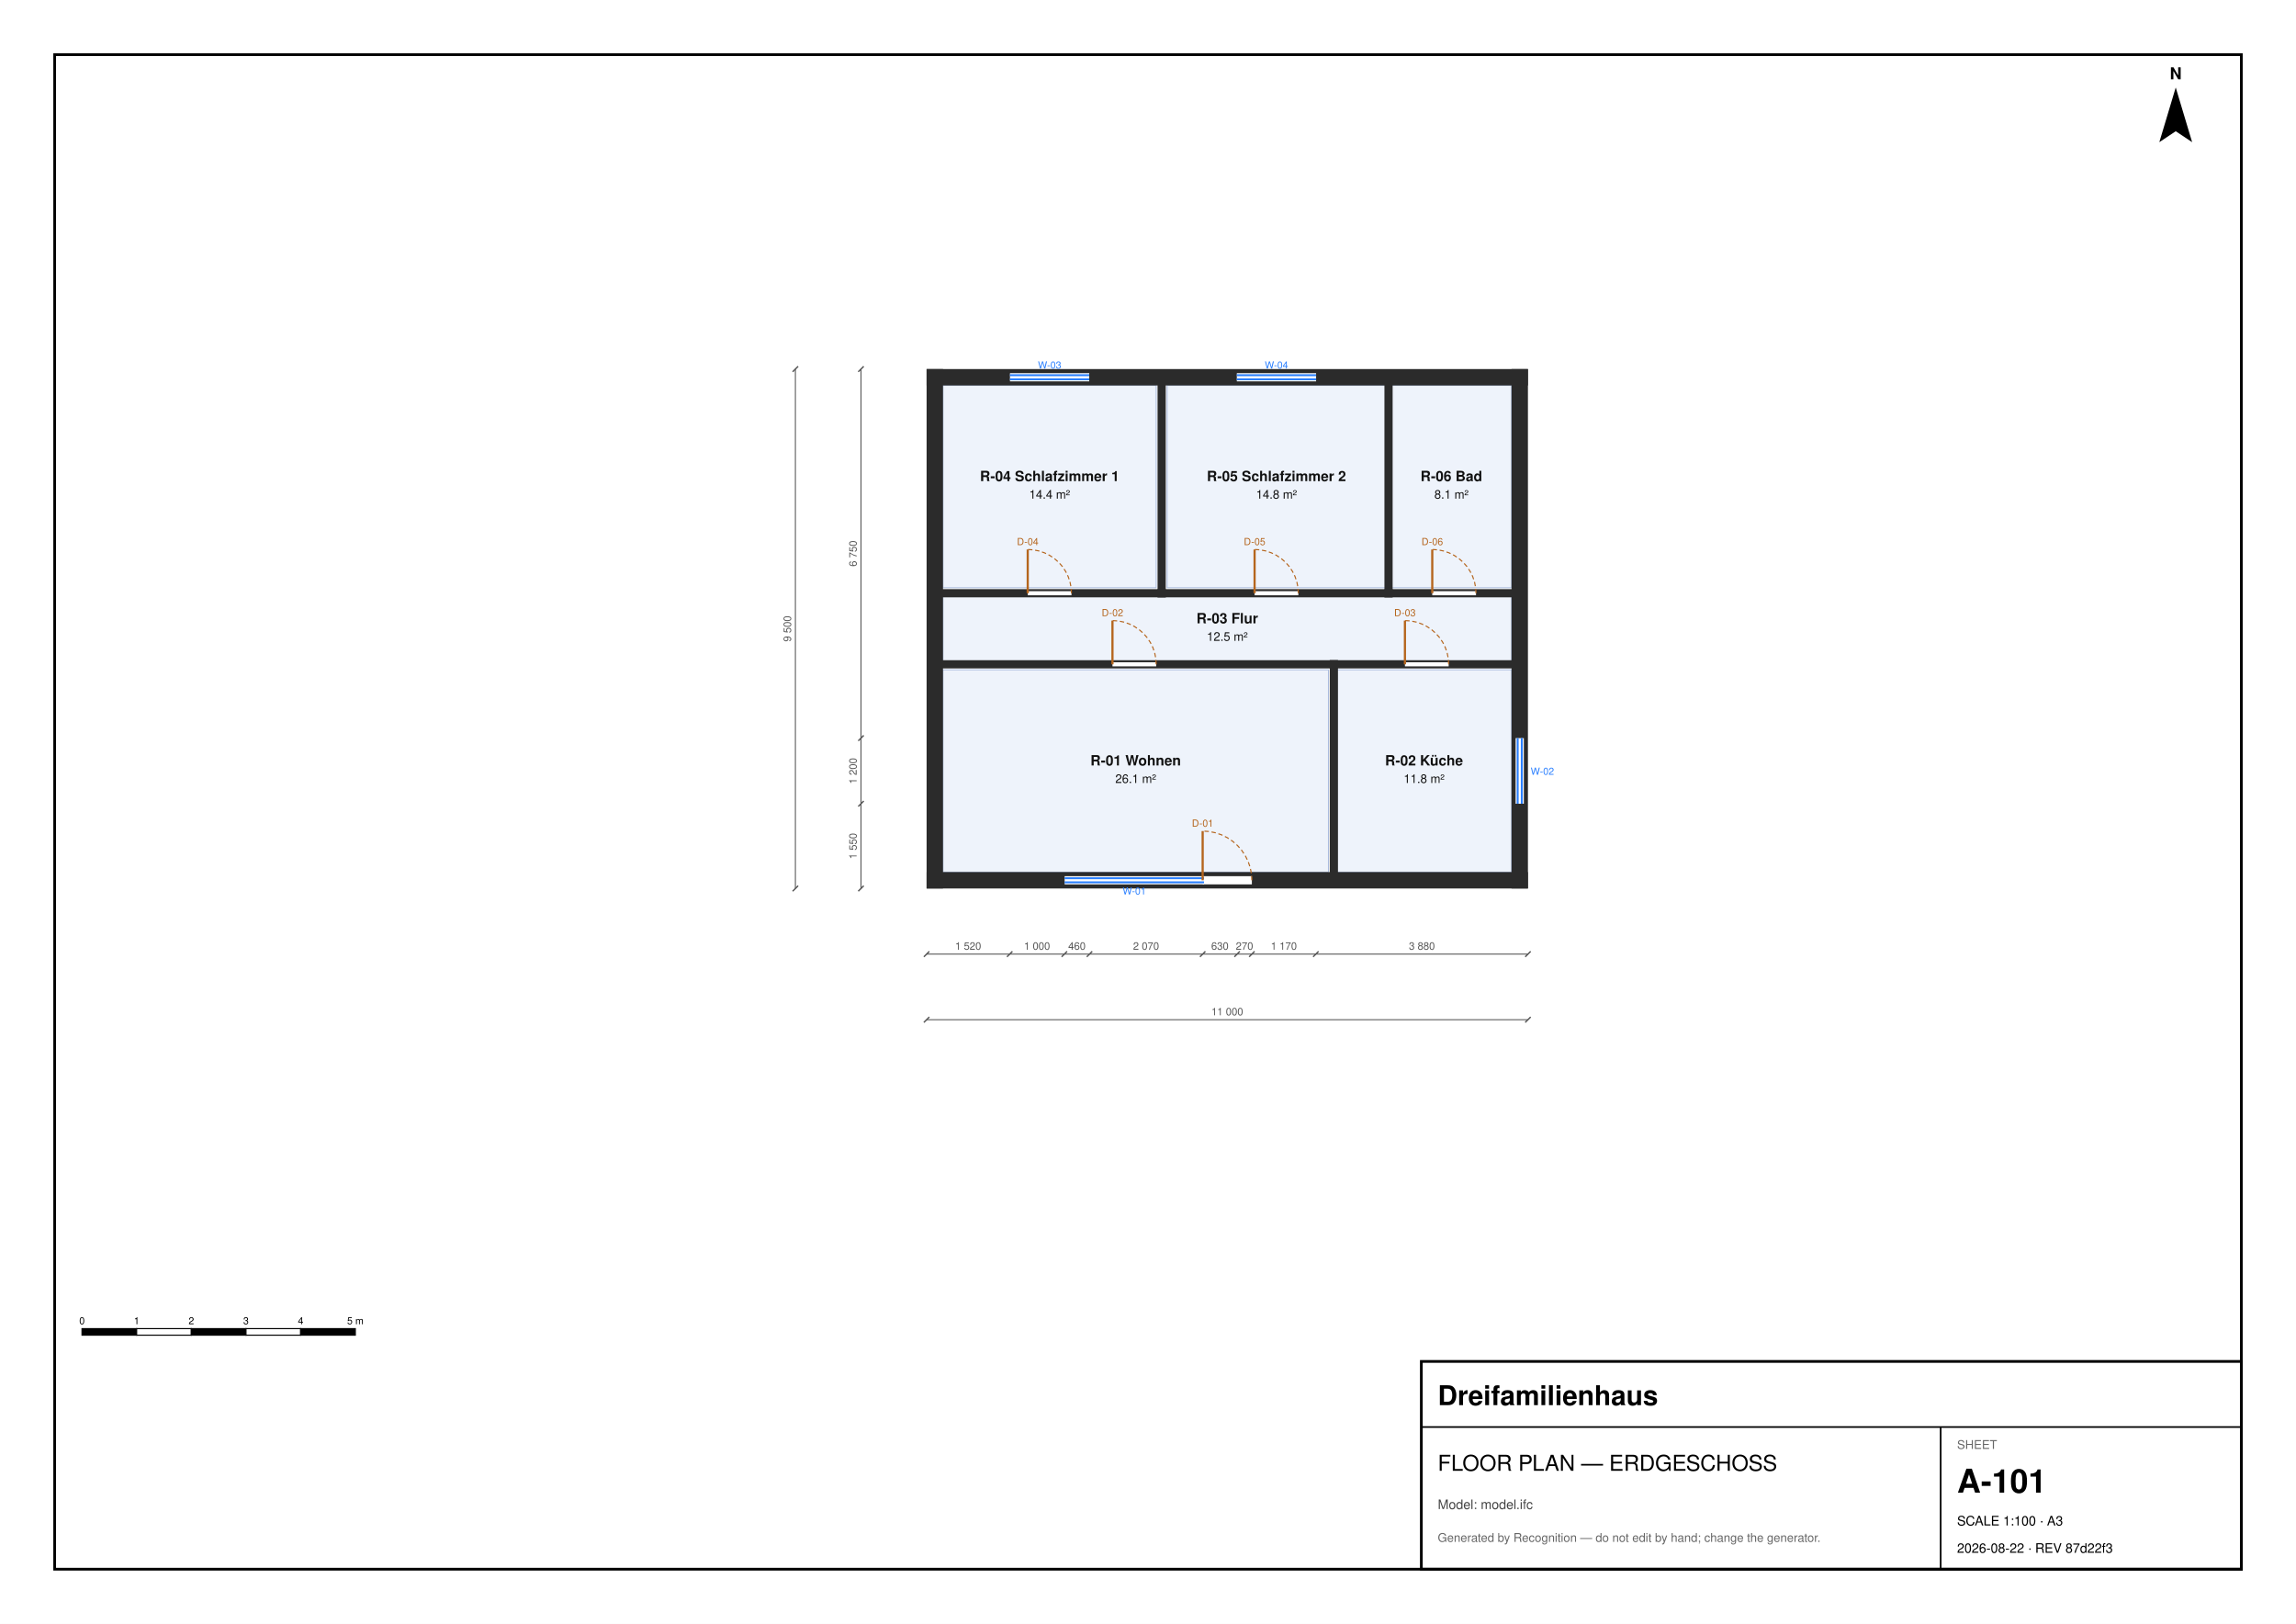
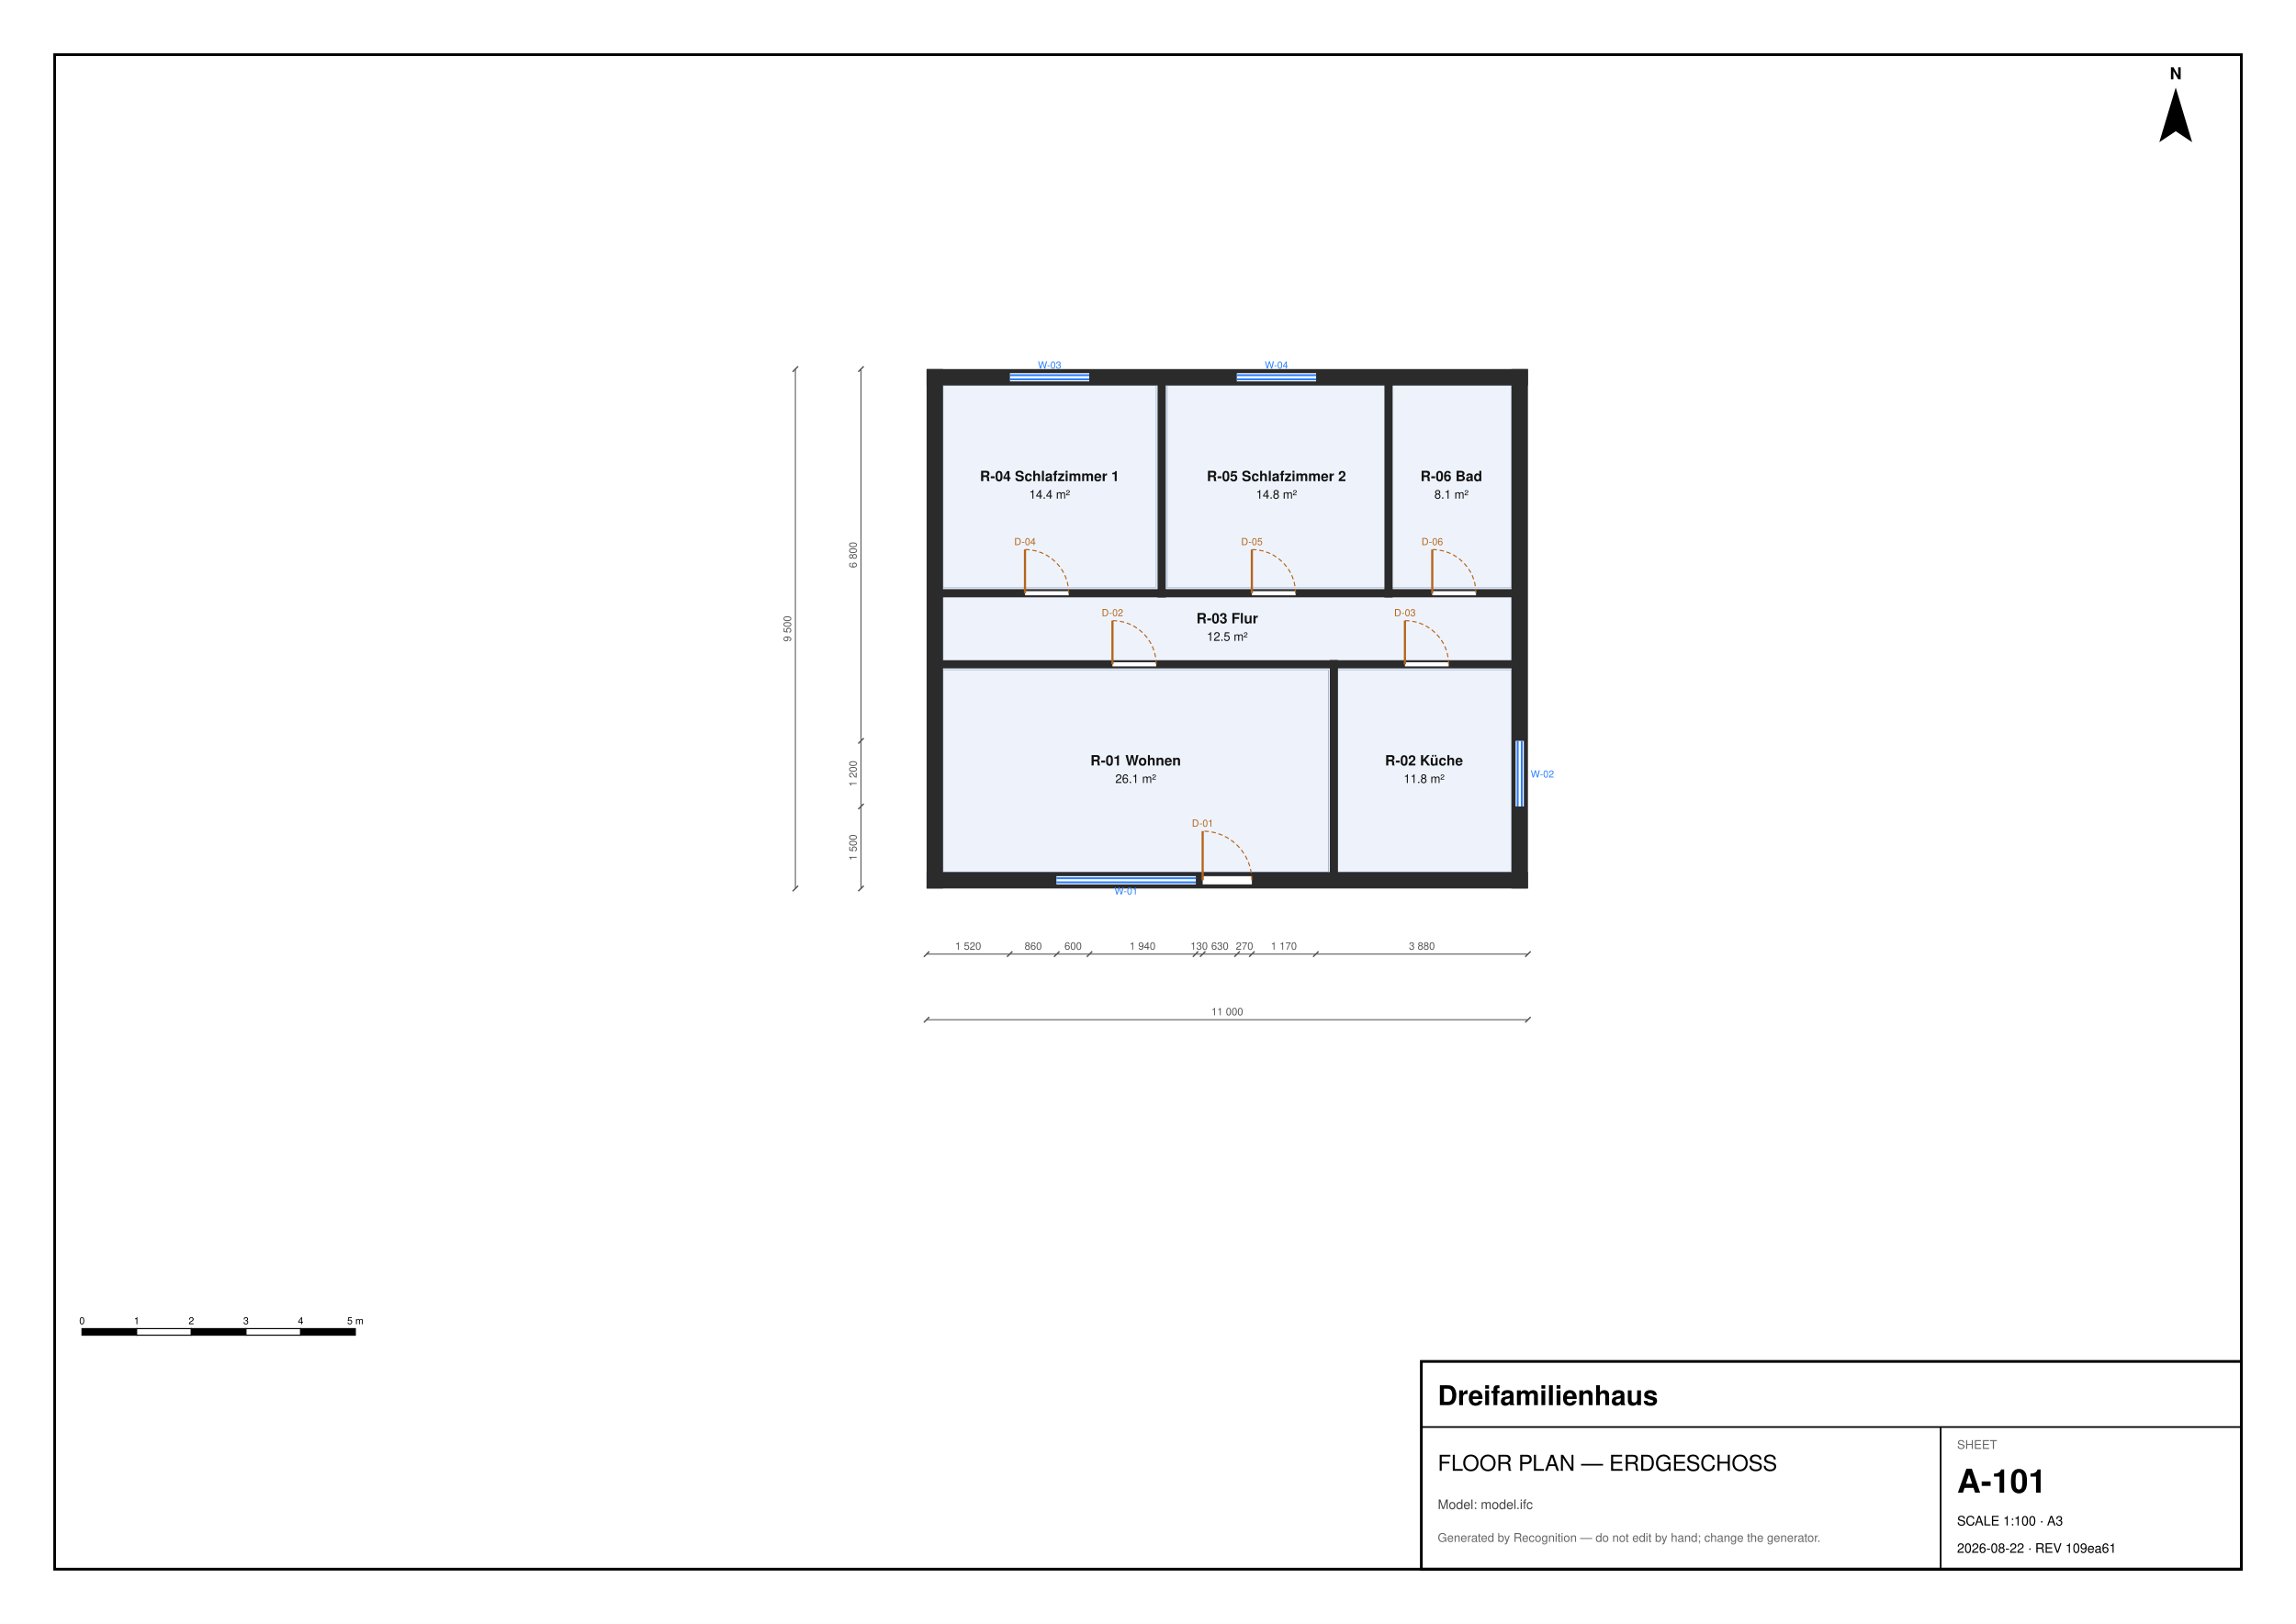
<svg xmlns="http://www.w3.org/2000/svg" baseProfile="full" height="297.0mm" version="1.1" viewBox="0 0 420.0 297.0" width="420.0mm">
  <defs />
  <rect fill="white" height="297.0" width="420.0" x="0" y="0" />
  <path d="M 172.500,122.500 L 243.000,122.500 L 243.000,159.500 L 172.500,159.500 L 172.500,122.500 Z" fill="#eef3fb" fill-rule="evenodd" stroke="#9fb3d9" stroke-width="0.15" />
  <path d="M 244.500,122.500 L 276.500,122.500 L 276.500,159.500 L 244.500,159.500 L 244.500,122.500 Z" fill="#eef3fb" fill-rule="evenodd" stroke="#9fb3d9" stroke-width="0.15" />
  <path d="M 172.500,70.500 L 211.500,70.500 L 211.500,107.500 L 172.500,107.500 L 172.500,70.500 Z" fill="#eef3fb" fill-rule="evenodd" stroke="#9fb3d9" stroke-width="0.15" />
  <path d="M 213.500,70.500 L 253.500,70.500 L 253.500,107.500 L 213.500,107.500 L 213.500,70.500 Z" fill="#eef3fb" fill-rule="evenodd" stroke="#9fb3d9" stroke-width="0.15" />
  <path d="M 254.500,70.500 L 276.500,70.500 L 276.500,107.500 L 254.500,107.500 L 254.500,70.500 Z" fill="#eef3fb" fill-rule="evenodd" stroke="#9fb3d9" stroke-width="0.15" />
  <path d="M 172.500,109.000 L 276.500,109.000 L 276.500,121.000 L 172.500,121.000 L 172.500,109.000 Z" fill="#eef3fb" fill-rule="evenodd" stroke="#9fb3d9" stroke-width="0.15" />
-   <path d="M 169.500,162.500 L 169.500,159.500 L 194.750,159.500 L 220.000,159.500 L 220.250,159.500 L 229.000,159.500 L 279.500,159.500 L 279.500,162.500 L 229.000,162.500 L 220.250,162.500 L 220.000,162.500 L 194.750,162.500 L 169.500,162.500 Z" fill="#2b2b2b" fill-rule="evenodd" stroke="none" />
-   <path d="M 279.500,147.000 L 279.500,162.500 L 276.500,162.500 L 276.500,147.000 L 276.500,135.000 L 276.500,67.500 L 279.500,67.500 L 279.500,135.000 L 279.500,147.000 Z" fill="#2b2b2b" fill-rule="evenodd" stroke="none" />
+   <path d="M 193.250,162.500 L 169.500,162.500 L 169.500,159.500 L 193.250,159.500 L 218.750,159.500 L 220.000,159.500 L 229.000,159.500 L 279.500,159.500 L 279.500,162.500 L 229.000,162.500 L 220.000,162.500 L 218.750,162.500 L 193.250,162.500 Z" fill="#2b2b2b" fill-rule="evenodd" stroke="none" />
+   <path d="M 279.500,147.500 L 279.500,162.500 L 276.500,162.500 L 276.500,147.500 L 276.500,135.500 L 276.500,67.500 L 279.500,67.500 L 279.500,135.500 L 279.500,147.500 Z" fill="#2b2b2b" fill-rule="evenodd" stroke="none" />
  <path d="M 226.250,67.500 L 240.750,67.500 L 279.500,67.500 L 279.500,70.500 L 240.750,70.500 L 226.250,70.500 L 199.250,70.500 L 184.750,70.500 L 169.500,70.500 L 169.500,67.500 L 184.750,67.500 L 199.250,67.500 L 226.250,67.500 Z" fill="#2b2b2b" fill-rule="evenodd" stroke="none" />
  <path d="M 172.500,162.500 L 169.500,162.500 L 169.500,67.500 L 172.500,67.500 L 172.500,162.500 Z" fill="#2b2b2b" fill-rule="evenodd" stroke="none" />
  <path d="M 244.750,161.750 L 243.250,161.750 L 243.250,120.750 L 244.750,120.750 L 244.750,161.750 Z" fill="#2b2b2b" fill-rule="evenodd" stroke="none" />
  <path d="M 170.250,120.750 L 203.500,120.750 L 211.500,120.750 L 244.750,120.750 L 244.750,122.250 L 211.500,122.250 L 203.500,122.250 L 170.250,122.250 L 170.250,120.750 Z" fill="#2b2b2b" fill-rule="evenodd" stroke="none" />
  <path d="M 243.250,120.750 L 257.000,120.750 L 265.000,120.750 L 278.750,120.750 L 278.750,122.250 L 265.000,122.250 L 257.000,122.250 L 243.250,122.250 L 243.250,120.750 Z" fill="#2b2b2b" fill-rule="evenodd" stroke="none" />
  <path d="M 213.250,109.250 L 211.750,109.250 L 211.750,68.250 L 213.250,68.250 L 213.250,109.250 Z" fill="#2b2b2b" fill-rule="evenodd" stroke="none" />
-   <path d="M 170.250,107.750 L 188.000,107.750 L 196.000,107.750 L 213.250,107.750 L 213.250,109.250 L 196.000,109.250 L 188.000,109.250 L 170.250,109.250 L 170.250,107.750 Z" fill="#2b2b2b" fill-rule="evenodd" stroke="none" />
+   <path d="M 170.250,107.750 L 187.500,107.750 L 195.500,107.750 L 213.250,107.750 L 213.250,109.250 L 195.500,109.250 L 187.500,109.250 L 170.250,109.250 L 170.250,107.750 Z" fill="#2b2b2b" fill-rule="evenodd" stroke="none" />
  <path d="M 254.750,109.250 L 253.250,109.250 L 253.250,68.250 L 254.750,68.250 L 254.750,109.250 Z" fill="#2b2b2b" fill-rule="evenodd" stroke="none" />
-   <path d="M 211.750,107.750 L 229.500,107.750 L 237.500,107.750 L 254.750,107.750 L 254.750,109.250 L 237.500,109.250 L 229.500,109.250 L 211.750,109.250 L 211.750,107.750 Z" fill="#2b2b2b" fill-rule="evenodd" stroke="none" />
+   <path d="M 211.750,107.750 L 229.000,107.750 L 237.000,107.750 L 254.750,107.750 L 254.750,109.250 L 237.000,109.250 L 229.000,109.250 L 211.750,109.250 L 211.750,107.750 Z" fill="#2b2b2b" fill-rule="evenodd" stroke="none" />
  <path d="M 253.250,107.750 L 262.000,107.750 L 270.000,107.750 L 278.750,107.750 L 278.750,109.250 L 270.000,109.250 L 262.000,109.250 L 253.250,109.250 L 253.250,107.750 Z" fill="#2b2b2b" fill-rule="evenodd" stroke="none" />
+   <path d="M 229.000,161.750 L 220.000,161.750 L 220.000,160.250 L 229.000,160.250 L 229.000,161.750 Z" fill="white" fill-rule="evenodd" stroke="none" />
  <path d="M 211.500,121.875 L 203.500,121.875 L 203.500,121.125 L 211.500,121.125 L 211.500,121.875 Z" fill="white" fill-rule="evenodd" stroke="none" />
  <path d="M 265.000,121.875 L 257.000,121.875 L 257.000,121.125 L 265.000,121.125 L 265.000,121.875 Z" fill="white" fill-rule="evenodd" stroke="none" />
-   <path d="M 196.000,108.875 L 188.000,108.875 L 188.000,108.125 L 196.000,108.125 L 196.000,108.875 Z" fill="white" fill-rule="evenodd" stroke="none" />
-   <path d="M 237.500,108.875 L 229.500,108.875 L 229.500,108.125 L 237.500,108.125 L 237.500,108.875 Z" fill="white" fill-rule="evenodd" stroke="none" />
+   <path d="M 195.500,108.875 L 187.500,108.875 L 187.500,108.125 L 195.500,108.125 L 195.500,108.875 Z" fill="white" fill-rule="evenodd" stroke="none" />
+   <path d="M 237.000,108.875 L 229.000,108.875 L 229.000,108.125 L 237.000,108.125 L 237.000,108.875 Z" fill="white" fill-rule="evenodd" stroke="none" />
  <path d="M 270.000,108.875 L 262.000,108.875 L 262.000,108.125 L 270.000,108.125 L 270.000,108.875 Z" fill="white" fill-rule="evenodd" stroke="none" />
-   <path d="M 229.000,161.750 L 220.000,161.750 L 220.000,160.250 L 229.000,160.250 L 229.000,161.750 Z" fill="white" fill-rule="evenodd" stroke="none" />
-   <path d="M 220.250,161.750 L 194.750,161.750 L 194.750,160.250 L 220.250,160.250 L 220.250,161.750 Z" fill="white" fill-rule="evenodd" stroke="none" />
-   <path d="M 278.750,147.000 L 277.250,147.000 L 277.250,135.000 L 278.750,135.000 L 278.750,147.000 Z" fill="white" fill-rule="evenodd" stroke="none" />
+   <path d="M 218.750,161.750 L 193.250,161.750 L 193.250,160.250 L 218.750,160.250 L 218.750,161.750 Z" fill="white" fill-rule="evenodd" stroke="none" />
+   <path d="M 278.750,147.500 L 277.250,147.500 L 277.250,135.500 L 278.750,135.500 L 278.750,147.500 Z" fill="white" fill-rule="evenodd" stroke="none" />
  <path d="M 184.750,68.250 L 199.250,68.250 L 199.250,69.750 L 184.750,69.750 L 184.750,68.250 Z" fill="white" fill-rule="evenodd" stroke="none" />
  <path d="M 226.250,68.250 L 240.750,68.250 L 240.750,69.750 L 226.250,69.750 L 226.250,68.250 Z" fill="white" fill-rule="evenodd" stroke="none" />
-   <line stroke="#2a7fff" stroke-width="0.35" x1="194.75" x2="220.25" y1="161.375" y2="161.375" />
-   <line stroke="#2a7fff" stroke-width="0.35" x1="194.75" x2="220.25" y1="160.625" y2="160.625" />
-   <text fill="#2a7fff" font-family="Helvetica, Arial, sans-serif" font-size="1.8" text-anchor="middle" x="207.5" y="163.6">W-01</text>
-   <line stroke="#2a7fff" stroke-width="0.35" x1="277.625" x2="277.625" y1="135.0" y2="147.0" />
-   <line stroke="#2a7fff" stroke-width="0.35" x1="278.375" x2="278.375" y1="135.0" y2="147.0" />
-   <text fill="#2a7fff" font-family="Helvetica, Arial, sans-serif" font-size="1.8" text-anchor="start" x="280.0" y="141.7">W-02</text>
+   <line stroke="#2a7fff" stroke-width="0.35" x1="193.25" x2="218.75" y1="161.375" y2="161.375" />
+   <line stroke="#2a7fff" stroke-width="0.35" x1="193.25" x2="218.75" y1="160.625" y2="160.625" />
+   <text fill="#2a7fff" font-family="Helvetica, Arial, sans-serif" font-size="1.8" text-anchor="middle" x="206.0" y="163.6">W-01</text>
+   <line stroke="#2a7fff" stroke-width="0.35" x1="277.625" x2="277.625" y1="135.5" y2="147.5" />
+   <line stroke="#2a7fff" stroke-width="0.35" x1="278.375" x2="278.375" y1="135.5" y2="147.5" />
+   <text fill="#2a7fff" font-family="Helvetica, Arial, sans-serif" font-size="1.8" text-anchor="start" x="280.0" y="142.2">W-02</text>
  <line stroke="#2a7fff" stroke-width="0.35" x1="184.75" x2="199.25" y1="69.375" y2="69.375" />
  <line stroke="#2a7fff" stroke-width="0.35" x1="184.75" x2="199.25" y1="68.625" y2="68.625" />
  <text fill="#2a7fff" font-family="Helvetica, Arial, sans-serif" font-size="1.8" text-anchor="middle" x="192.0" y="67.4">W-03</text>
  <line stroke="#2a7fff" stroke-width="0.35" x1="226.25" x2="240.75" y1="69.375" y2="69.375" />
  <line stroke="#2a7fff" stroke-width="0.35" x1="226.25" x2="240.75" y1="68.625" y2="68.625" />
  <text fill="#2a7fff" font-family="Helvetica, Arial, sans-serif" font-size="1.8" text-anchor="middle" x="233.5" y="67.4">W-04</text>
+   <line stroke="#b5651d" stroke-width="0.4" x1="220.0" x2="220.0" y1="161.0" y2="152.0" />
+   <polyline fill="none" points="229.0,161.0 228.923,159.825 228.693,158.671 228.315,157.556 227.794,156.5 227.14,155.521 226.364,154.636 225.479,153.86 224.5,153.206 223.444,152.685 222.329,152.307 221.175,152.077 220.0,152.0" stroke="#b5651d" stroke-dasharray="0.8,0.5" stroke-width="0.2" />
+   <text fill="#b5651d" font-family="Helvetica, Arial, sans-serif" font-size="1.8" text-anchor="middle" x="220.0" y="151.2">D-01</text>
  <line stroke="#b5651d" stroke-width="0.4" x1="203.5" x2="203.5" y1="121.5" y2="113.5" />
  <polyline fill="none" points="211.5,121.5 211.432,120.456 211.227,119.429 210.891,118.439 210.428,117.5 209.847,116.63 209.157,115.843 208.37,115.153 207.5,114.572 206.561,114.109 205.571,113.773 204.544,113.568 203.5,113.5" stroke="#b5651d" stroke-dasharray="0.8,0.5" stroke-width="0.2" />
  <text fill="#b5651d" font-family="Helvetica, Arial, sans-serif" font-size="1.8" text-anchor="middle" x="203.5" y="112.7">D-02</text>
  <line stroke="#b5651d" stroke-width="0.4" x1="257.0" x2="257.0" y1="121.5" y2="113.5" />
  <polyline fill="none" points="265.0,121.5 264.932,120.456 264.727,119.429 264.391,118.439 263.928,117.5 263.347,116.63 262.657,115.843 261.87,115.153 261.0,114.572 260.061,114.109 259.071,113.773 258.044,113.568 257.0,113.5" stroke="#b5651d" stroke-dasharray="0.8,0.5" stroke-width="0.2" />
  <text fill="#b5651d" font-family="Helvetica, Arial, sans-serif" font-size="1.8" text-anchor="middle" x="257.0" y="112.7">D-03</text>
-   <line stroke="#b5651d" stroke-width="0.4" x1="188.0" x2="188.0" y1="108.5" y2="100.5" />
-   <polyline fill="none" points="196.0,108.5 195.932,107.456 195.727,106.429 195.391,105.439 194.928,104.5 194.347,103.63 193.657,102.843 192.87,102.153 192.0,101.572 191.061,101.109 190.071,100.773 189.044,100.568 188.0,100.5" stroke="#b5651d" stroke-dasharray="0.8,0.5" stroke-width="0.2" />
-   <text fill="#b5651d" font-family="Helvetica, Arial, sans-serif" font-size="1.8" text-anchor="middle" x="188.0" y="99.7">D-04</text>
-   <line stroke="#b5651d" stroke-width="0.4" x1="229.5" x2="229.5" y1="108.5" y2="100.5" />
-   <polyline fill="none" points="237.5,108.5 237.432,107.456 237.227,106.429 236.891,105.439 236.428,104.5 235.847,103.63 235.157,102.843 234.37,102.153 233.5,101.572 232.561,101.109 231.571,100.773 230.544,100.568 229.5,100.5" stroke="#b5651d" stroke-dasharray="0.8,0.5" stroke-width="0.2" />
-   <text fill="#b5651d" font-family="Helvetica, Arial, sans-serif" font-size="1.8" text-anchor="middle" x="229.5" y="99.7">D-05</text>
+   <line stroke="#b5651d" stroke-width="0.4" x1="187.5" x2="187.5" y1="108.5" y2="100.5" />
+   <polyline fill="none" points="195.5,108.5 195.432,107.456 195.227,106.429 194.891,105.439 194.428,104.5 193.847,103.63 193.157,102.843 192.37,102.153 191.5,101.572 190.561,101.109 189.571,100.773 188.544,100.568 187.5,100.5" stroke="#b5651d" stroke-dasharray="0.8,0.5" stroke-width="0.2" />
+   <text fill="#b5651d" font-family="Helvetica, Arial, sans-serif" font-size="1.8" text-anchor="middle" x="187.5" y="99.7">D-04</text>
+   <line stroke="#b5651d" stroke-width="0.4" x1="229.0" x2="229.0" y1="108.5" y2="100.5" />
+   <polyline fill="none" points="237.0,108.5 236.932,107.456 236.727,106.429 236.391,105.439 235.928,104.5 235.347,103.63 234.657,102.843 233.87,102.153 233.0,101.572 232.061,101.109 231.071,100.773 230.044,100.568 229.0,100.5" stroke="#b5651d" stroke-dasharray="0.8,0.5" stroke-width="0.2" />
+   <text fill="#b5651d" font-family="Helvetica, Arial, sans-serif" font-size="1.8" text-anchor="middle" x="229.0" y="99.7">D-05</text>
  <line stroke="#b5651d" stroke-width="0.4" x1="262.0" x2="262.0" y1="108.5" y2="100.5" />
  <polyline fill="none" points="270.0,108.5 269.932,107.456 269.727,106.429 269.391,105.439 268.928,104.5 268.347,103.63 267.657,102.843 266.87,102.153 266.0,101.572 265.061,101.109 264.071,100.773 263.044,100.568 262.0,100.5" stroke="#b5651d" stroke-dasharray="0.8,0.5" stroke-width="0.2" />
  <text fill="#b5651d" font-family="Helvetica, Arial, sans-serif" font-size="1.8" text-anchor="middle" x="262.0" y="99.7">D-06</text>
-   <line stroke="#b5651d" stroke-width="0.4" x1="220.0" x2="220.0" y1="161.0" y2="152.0" />
-   <polyline fill="none" points="229.0,161.0 228.923,159.825 228.693,158.671 228.315,157.556 227.794,156.5 227.14,155.521 226.364,154.636 225.479,153.86 224.5,153.206 223.444,152.685 222.329,152.307 221.175,152.077 220.0,152.0" stroke="#b5651d" stroke-dasharray="0.8,0.5" stroke-width="0.2" />
-   <text fill="#b5651d" font-family="Helvetica, Arial, sans-serif" font-size="1.8" text-anchor="middle" x="220.0" y="151.2">D-01</text>
  <text fill="#111111" font-family="Helvetica, Arial, sans-serif" font-size="2.6" font-weight="bold" text-anchor="middle" x="207.75" y="140.0">R-01  Wohnen</text>
  <text fill="#111111" font-family="Helvetica, Arial, sans-serif" font-size="2.2" text-anchor="middle" x="207.75" y="143.2">26.1 m²</text>
  <text fill="#111111" font-family="Helvetica, Arial, sans-serif" font-size="2.6" font-weight="bold" text-anchor="middle" x="260.5" y="140.0">R-02  Küche</text>
  <text fill="#111111" font-family="Helvetica, Arial, sans-serif" font-size="2.2" text-anchor="middle" x="260.5" y="143.2">11.8 m²</text>
  <text fill="#111111" font-family="Helvetica, Arial, sans-serif" font-size="2.6" font-weight="bold" text-anchor="middle" x="192.0" y="88.0">R-04  Schlafzimmer 1</text>
  <text fill="#111111" font-family="Helvetica, Arial, sans-serif" font-size="2.2" text-anchor="middle" x="192.0" y="91.2">14.4 m²</text>
  <text fill="#111111" font-family="Helvetica, Arial, sans-serif" font-size="2.6" font-weight="bold" text-anchor="middle" x="233.5" y="88.0">R-05  Schlafzimmer 2</text>
  <text fill="#111111" font-family="Helvetica, Arial, sans-serif" font-size="2.2" text-anchor="middle" x="233.5" y="91.2">14.8 m²</text>
  <text fill="#111111" font-family="Helvetica, Arial, sans-serif" font-size="2.6" font-weight="bold" text-anchor="middle" x="265.5" y="88.0">R-06  Bad</text>
  <text fill="#111111" font-family="Helvetica, Arial, sans-serif" font-size="2.2" text-anchor="middle" x="265.5" y="91.2">8.1 m²</text>
  <text fill="#111111" font-family="Helvetica, Arial, sans-serif" font-size="2.6" font-weight="bold" text-anchor="middle" x="224.5" y="114.0">R-03  Flur</text>
  <text fill="#111111" font-family="Helvetica, Arial, sans-serif" font-size="2.2" text-anchor="middle" x="224.5" y="117.2">12.5 m²</text>
  <line stroke="#555555" stroke-width="0.18" x1="169.5" x2="279.5" y1="174.5" y2="174.5" />
  <line stroke="#555555" stroke-width="0.25" x1="169.0" x2="170.0" y1="175.0" y2="174.0" />
  <line stroke="#555555" stroke-width="0.25" x1="184.2" x2="185.2" y1="175.0" y2="174.0" />
-   <line stroke="#555555" stroke-width="0.25" x1="194.2" x2="195.2" y1="175.0" y2="174.0" />
+   <line stroke="#555555" stroke-width="0.25" x1="192.8" x2="193.8" y1="175.0" y2="174.0" />
  <line stroke="#555555" stroke-width="0.25" x1="198.8" x2="199.8" y1="175.0" y2="174.0" />
+   <line stroke="#555555" stroke-width="0.25" x1="218.2" x2="219.2" y1="175.0" y2="174.0" />
  <line stroke="#555555" stroke-width="0.25" x1="219.5" x2="220.5" y1="175.0" y2="174.0" />
  <line stroke="#555555" stroke-width="0.25" x1="225.8" x2="226.8" y1="175.0" y2="174.0" />
  <line stroke="#555555" stroke-width="0.25" x1="228.5" x2="229.5" y1="175.0" y2="174.0" />
  <line stroke="#555555" stroke-width="0.25" x1="240.2" x2="241.2" y1="175.0" y2="174.0" />
  <line stroke="#555555" stroke-width="0.25" x1="279.0" x2="280.0" y1="175.0" y2="174.0" />
  <text fill="#555555" font-family="Helvetica, Arial, sans-serif" font-size="1.9" text-anchor="middle" x="177.1" y="173.7">1 520</text>
-   <text fill="#555555" font-family="Helvetica, Arial, sans-serif" font-size="1.9" text-anchor="middle" x="189.7" y="173.7">1 000</text>
-   <text fill="#555555" font-family="Helvetica, Arial, sans-serif" font-size="1.9" text-anchor="middle" x="197.0" y="173.7">460</text>
-   <text fill="#555555" font-family="Helvetica, Arial, sans-serif" font-size="1.9" text-anchor="middle" x="209.65" y="173.7">2 070</text>
+   <text fill="#555555" font-family="Helvetica, Arial, sans-serif" font-size="1.9" text-anchor="middle" x="189.0" y="173.7">860</text>
+   <text fill="#555555" font-family="Helvetica, Arial, sans-serif" font-size="1.9" text-anchor="middle" x="196.3" y="173.7">600</text>
+   <text fill="#555555" font-family="Helvetica, Arial, sans-serif" font-size="1.9" text-anchor="middle" x="209.0" y="173.7">1 940</text>
+   <text fill="#555555" font-family="Helvetica, Arial, sans-serif" font-size="1.9" text-anchor="middle" x="219.35" y="173.7">130</text>
  <text fill="#555555" font-family="Helvetica, Arial, sans-serif" font-size="1.9" text-anchor="middle" x="223.15" y="173.7">630</text>
  <text fill="#555555" font-family="Helvetica, Arial, sans-serif" font-size="1.9" text-anchor="middle" x="227.65" y="173.7">270</text>
  <text fill="#555555" font-family="Helvetica, Arial, sans-serif" font-size="1.9" text-anchor="middle" x="234.85" y="173.7">1 170</text>
  <text fill="#555555" font-family="Helvetica, Arial, sans-serif" font-size="1.9" text-anchor="middle" x="260.1" y="173.7">3 880</text>
  <line stroke="#555555" stroke-width="0.18" x1="169.5" x2="279.5" y1="186.5" y2="186.5" />
  <line stroke="#555555" stroke-width="0.25" x1="169.0" x2="170.0" y1="187.0" y2="186.0" />
  <line stroke="#555555" stroke-width="0.25" x1="279.0" x2="280.0" y1="187.0" y2="186.0" />
  <text fill="#555555" font-family="Helvetica, Arial, sans-serif" font-size="1.9" text-anchor="middle" x="224.5" y="185.7">11 000</text>
  <line stroke="#555555" stroke-width="0.18" x1="157.5" x2="157.5" y1="162.5" y2="67.5" />
  <line stroke="#555555" stroke-width="0.25" x1="157.0" x2="158.0" y1="163.0" y2="162.0" />
-   <line stroke="#555555" stroke-width="0.25" x1="157.0" x2="158.0" y1="147.5" y2="146.5" />
-   <line stroke="#555555" stroke-width="0.25" x1="157.0" x2="158.0" y1="135.5" y2="134.5" />
+   <line stroke="#555555" stroke-width="0.25" x1="157.0" x2="158.0" y1="148.0" y2="147.0" />
+   <line stroke="#555555" stroke-width="0.25" x1="157.0" x2="158.0" y1="136.0" y2="135.0" />
  <line stroke="#555555" stroke-width="0.25" x1="157.0" x2="158.0" y1="68.0" y2="67.0" />
-   <text fill="#555555" font-family="Helvetica, Arial, sans-serif" font-size="1.9" text-anchor="middle" transform="rotate(-90,156.7,154.75)" x="156.7" y="154.75">1 550</text>
-   <text fill="#555555" font-family="Helvetica, Arial, sans-serif" font-size="1.9" text-anchor="middle" transform="rotate(-90,156.7,141.0)" x="156.7" y="141.0">1 200</text>
-   <text fill="#555555" font-family="Helvetica, Arial, sans-serif" font-size="1.9" text-anchor="middle" transform="rotate(-90,156.7,101.25)" x="156.7" y="101.25">6 750</text>
+   <text fill="#555555" font-family="Helvetica, Arial, sans-serif" font-size="1.9" text-anchor="middle" transform="rotate(-90,156.7,155.0)" x="156.7" y="155.0">1 500</text>
+   <text fill="#555555" font-family="Helvetica, Arial, sans-serif" font-size="1.9" text-anchor="middle" transform="rotate(-90,156.7,141.5)" x="156.7" y="141.5">1 200</text>
+   <text fill="#555555" font-family="Helvetica, Arial, sans-serif" font-size="1.9" text-anchor="middle" transform="rotate(-90,156.7,101.5)" x="156.7" y="101.5">6 800</text>
  <line stroke="#555555" stroke-width="0.18" x1="145.5" x2="145.5" y1="162.5" y2="67.5" />
  <line stroke="#555555" stroke-width="0.25" x1="145.0" x2="146.0" y1="163.0" y2="162.0" />
  <line stroke="#555555" stroke-width="0.25" x1="145.0" x2="146.0" y1="68.0" y2="67.0" />
  <text fill="#555555" font-family="Helvetica, Arial, sans-serif" font-size="1.9" text-anchor="middle" transform="rotate(-90,144.7,115.0)" x="144.7" y="115.0">9 500</text>
  <polygon fill="#000" points="398.0,16.0 395.0,26.0 398.0,24.0 401.0,26.0" />
  <text font-family="Helvetica, Arial, sans-serif" font-size="3" font-weight="bold" text-anchor="middle" x="398.0" y="14.5">N</text>
  <rect fill="#000" height="1.2" stroke="#000" stroke-width="0.2" width="10.0" x="15.0" y="243.0" />
  <text font-family="Helvetica, Arial, sans-serif" font-size="1.8" text-anchor="middle" x="15.0" y="242.2">0</text>
  <rect fill="#fff" height="1.2" stroke="#000" stroke-width="0.2" width="10.0" x="25.0" y="243.0" />
  <text font-family="Helvetica, Arial, sans-serif" font-size="1.8" text-anchor="middle" x="25.0" y="242.2">1</text>
  <rect fill="#000" height="1.2" stroke="#000" stroke-width="0.2" width="10.0" x="35.0" y="243.0" />
  <text font-family="Helvetica, Arial, sans-serif" font-size="1.8" text-anchor="middle" x="35.0" y="242.2">2</text>
  <rect fill="#fff" height="1.2" stroke="#000" stroke-width="0.2" width="10.0" x="45.0" y="243.0" />
  <text font-family="Helvetica, Arial, sans-serif" font-size="1.8" text-anchor="middle" x="45.0" y="242.2">3</text>
  <rect fill="#000" height="1.2" stroke="#000" stroke-width="0.2" width="10.0" x="55.0" y="243.0" />
  <text font-family="Helvetica, Arial, sans-serif" font-size="1.8" text-anchor="middle" x="55.0" y="242.2">4</text>
  <text font-family="Helvetica, Arial, sans-serif" font-size="1.8" text-anchor="middle" x="65.0" y="242.2">5 m</text>
  <rect fill="white" height="38.0" stroke="#000" stroke-width="0.5" width="150" x="260.0" y="249.0" />
  <line stroke="#000" stroke-width="0.3" x1="260.0" x2="410.0" y1="261.0" y2="261.0" />
  <line stroke="#000" stroke-width="0.3" x1="355.0" x2="355.0" y1="261.0" y2="287.0" />
  <text font-family="Helvetica, Arial, sans-serif" font-size="5" font-weight="bold" x="263.0" y="257.0">Dreifamilienhaus</text>
  <text font-family="Helvetica, Arial, sans-serif" font-size="4" x="263.0" y="269.0">FLOOR PLAN — ERDGESCHOSS</text>
  <text fill="#444" font-family="Helvetica, Arial, sans-serif" font-size="2.4" x="263.0" y="276.0">Model: model.ifc</text>
  <text fill="#666" font-family="Helvetica, Arial, sans-serif" font-size="2.2" x="263.0" y="282.0">Generated by Recognition — do not edit by hand; change the generator.</text>
  <text fill="#666" font-family="Helvetica, Arial, sans-serif" font-size="2.2" x="358.0" y="265.0">SHEET</text>
  <text font-family="Helvetica, Arial, sans-serif" font-size="6" font-weight="bold" x="358.0" y="273.0">A-101</text>
  <text font-family="Helvetica, Arial, sans-serif" font-size="2.4" x="358.0" y="279.0">SCALE 1:100  ·  A3</text>
-   <text font-family="Helvetica, Arial, sans-serif" font-size="2.4" x="358.0" y="284.0">2026-08-22  ·  REV 87d22f3</text>
+   <text font-family="Helvetica, Arial, sans-serif" font-size="2.4" x="358.0" y="284.0">2026-08-22  ·  REV 109ea61</text>
  <rect fill="none" height="277.0" stroke="#000" stroke-width="0.5" width="400.0" x="10.0" y="10.0" />
</svg>
